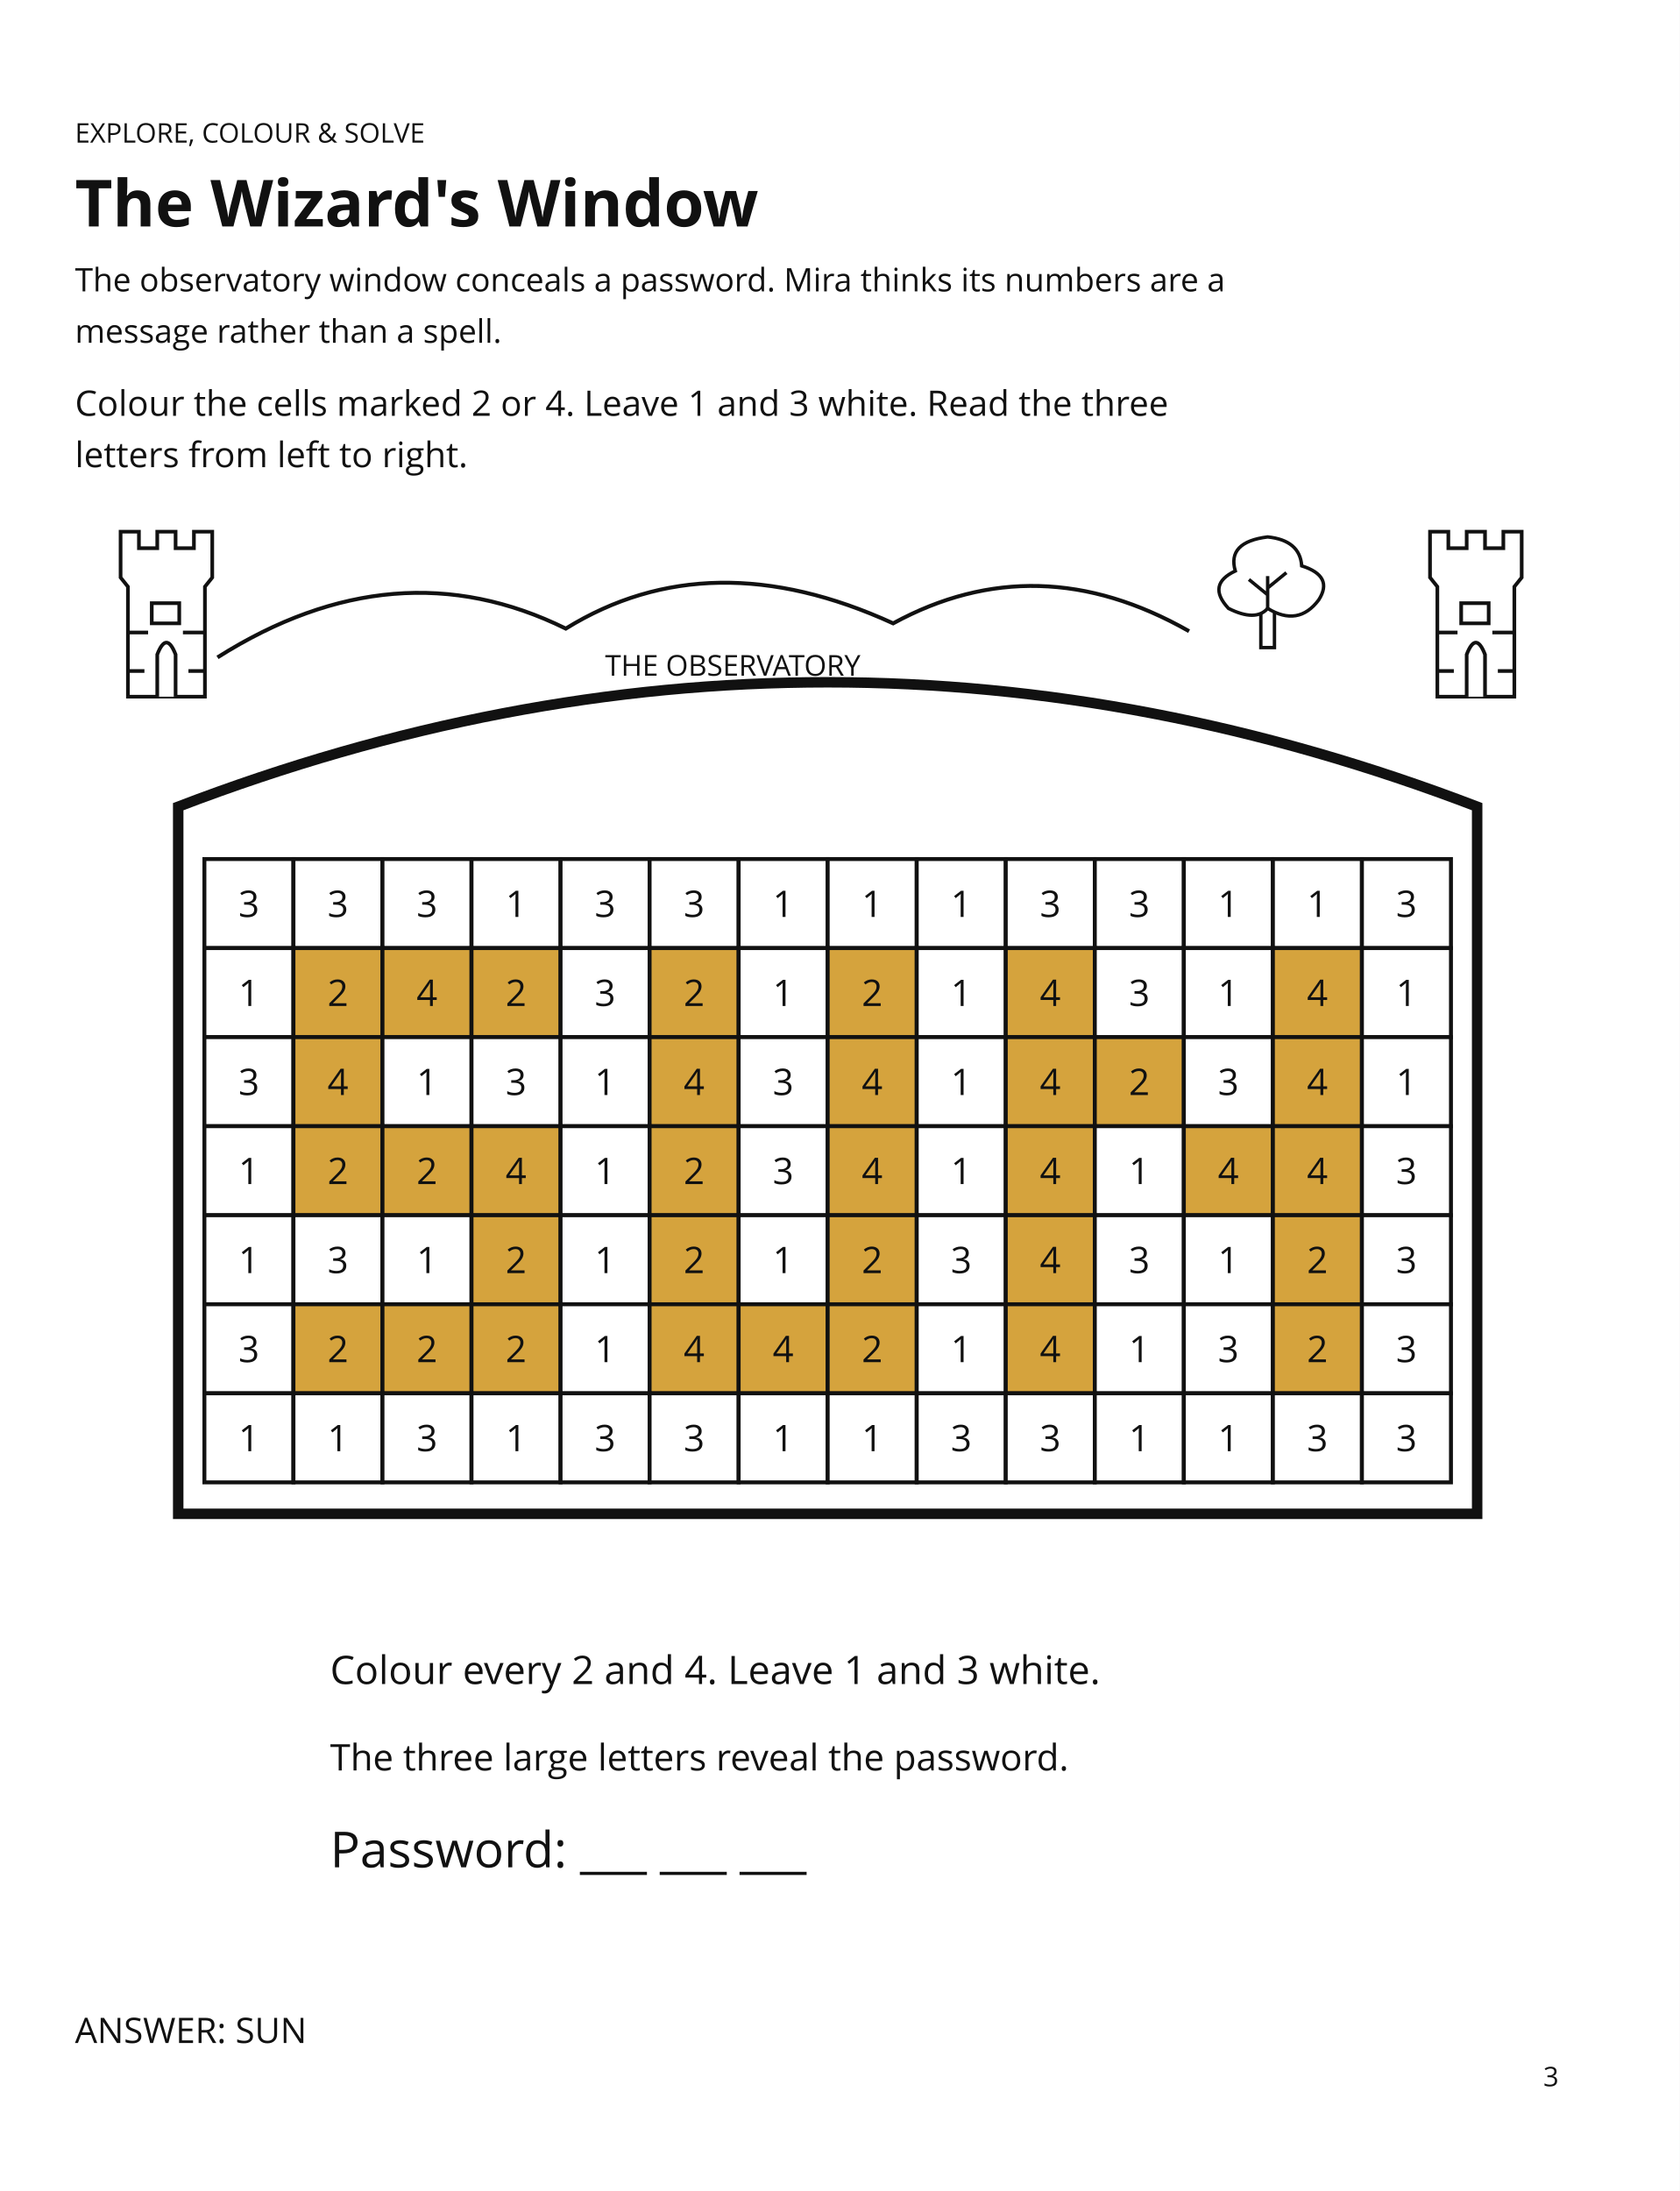
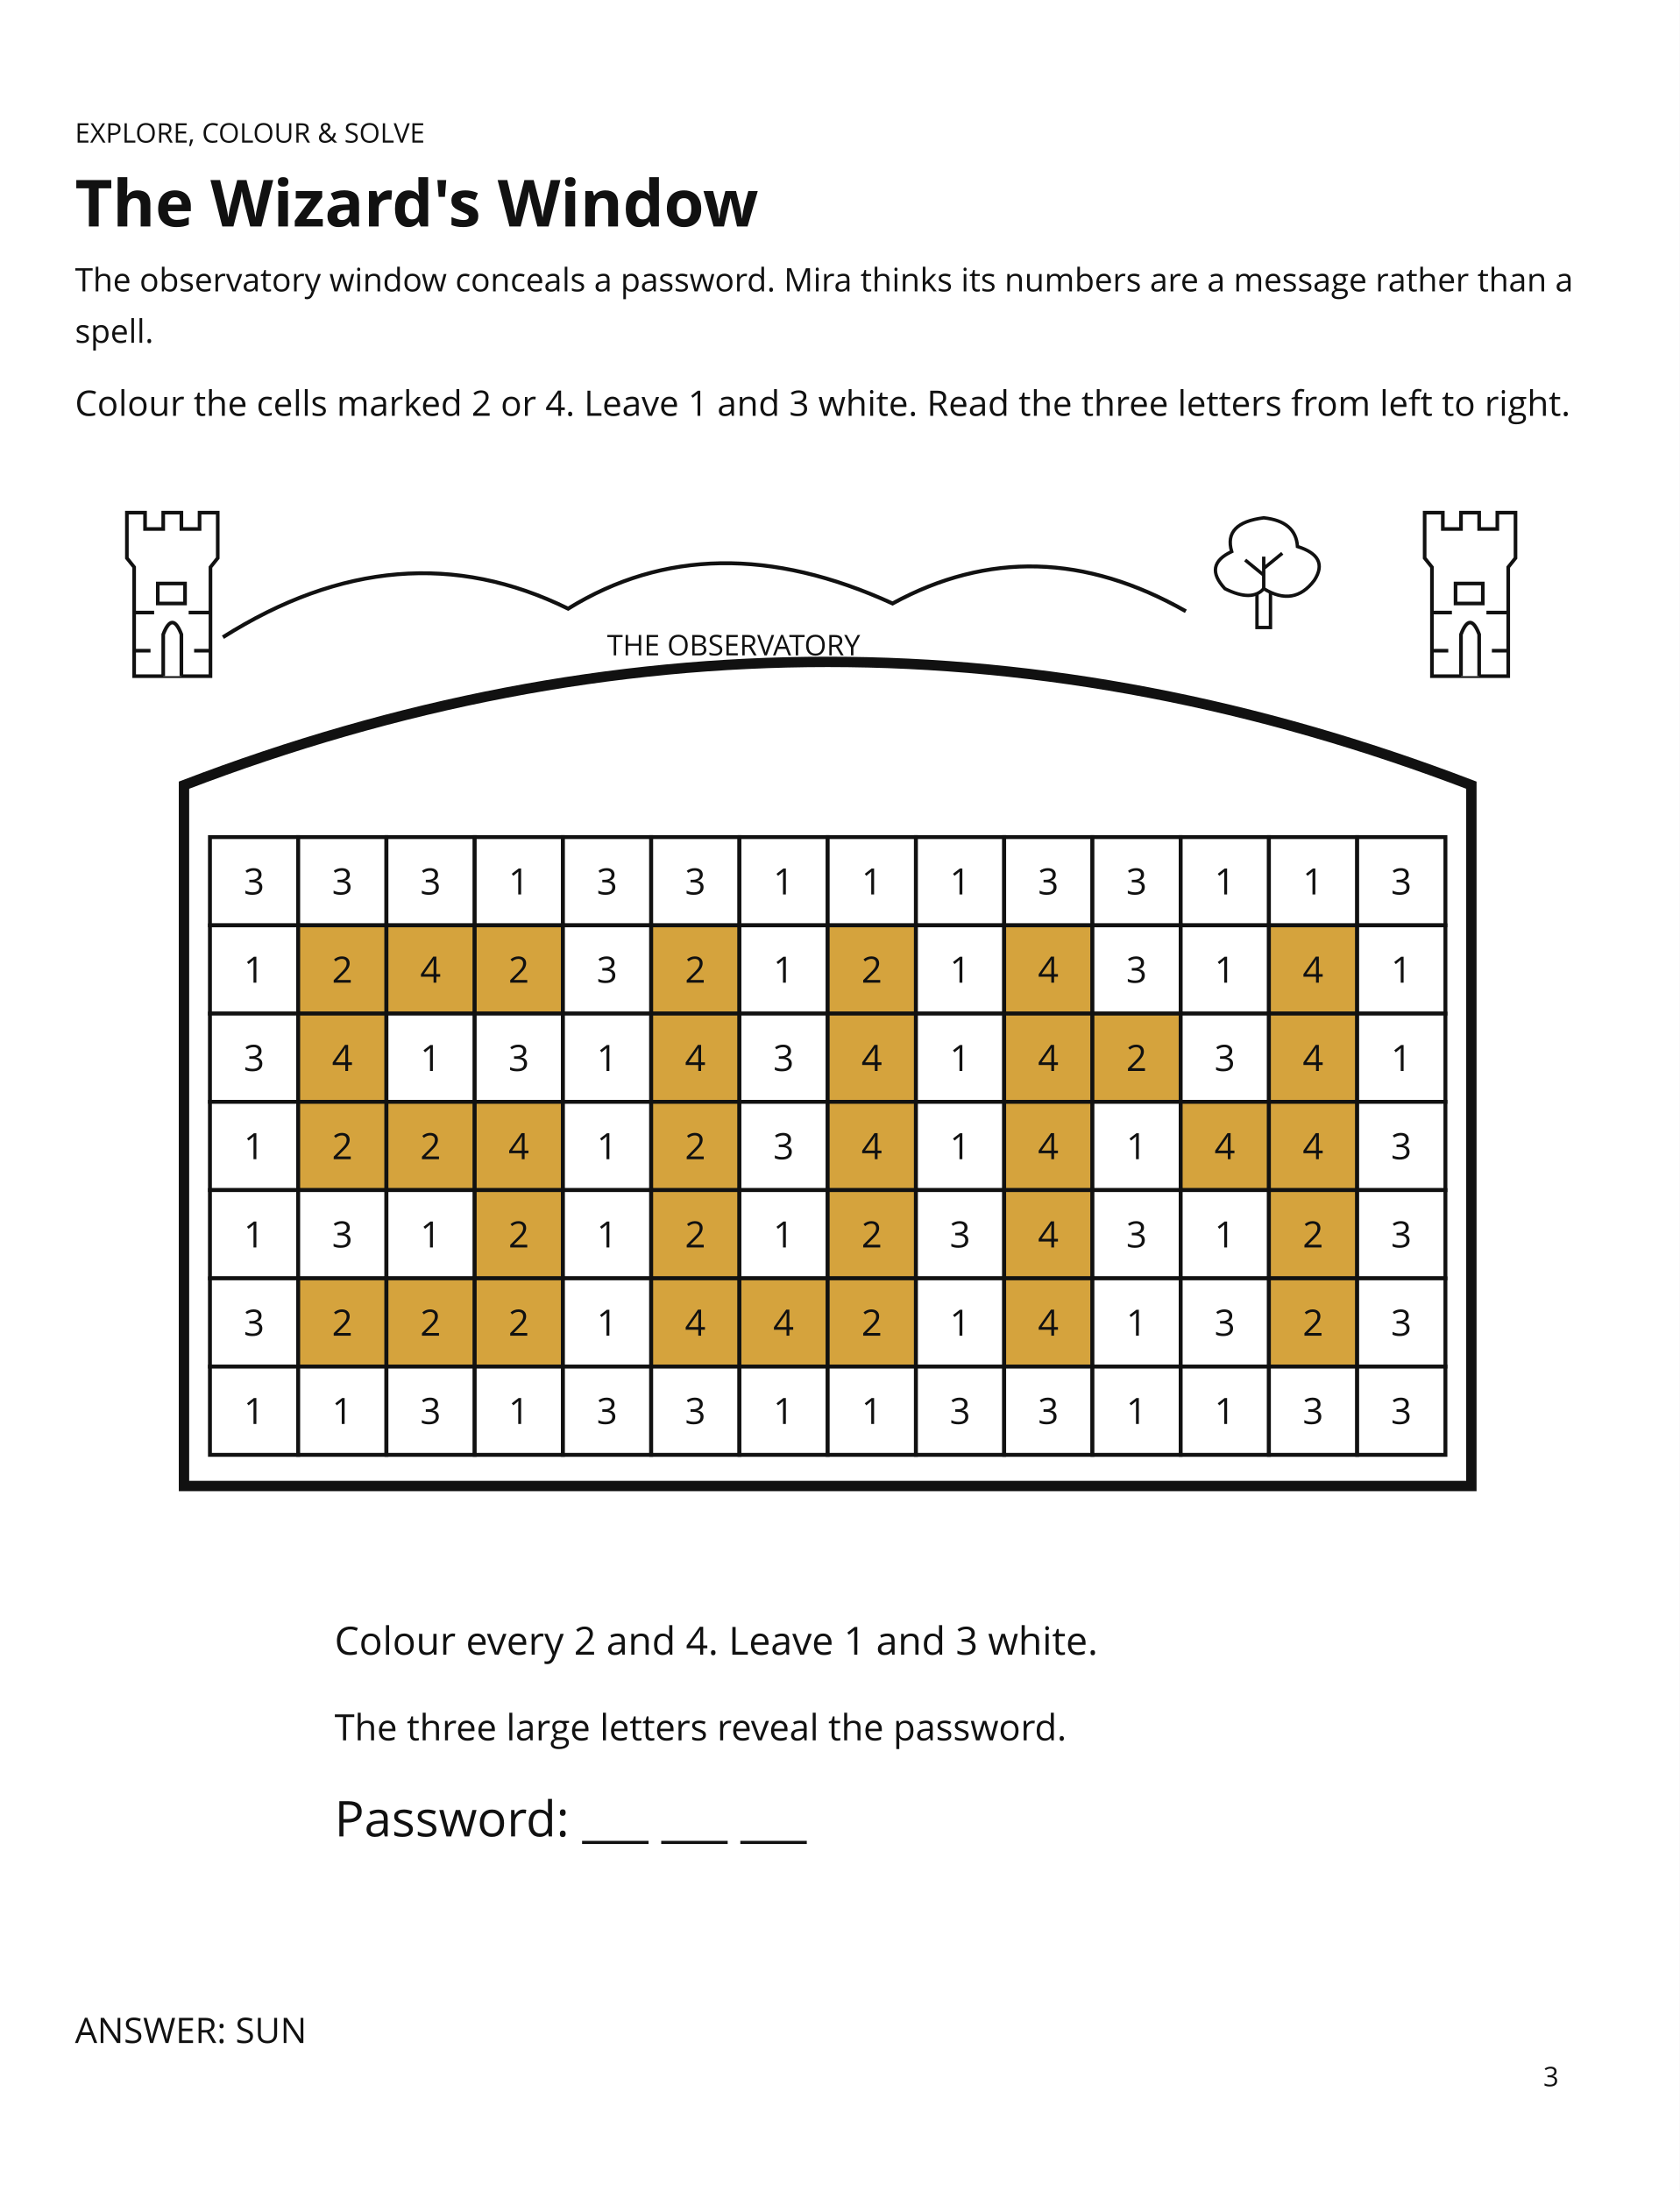
<svg xmlns="http://www.w3.org/2000/svg" width="8.625in" height="11.25in" viewBox="0 0 621 810" role="img" aria-label="The Wizard's Window">
  <rect width="100%" height="100%" fill="white" />
  <g transform="translate(27.72 36.72)">
    <text x="0" y="16" font-family="Open Sans, sans-serif" font-size="10" fill="#111" stroke="none">EXPLORE, COLOUR &amp; SOLVE</text>
    <text x="0" y="47" font-family="Open Sans, sans-serif" font-size="24" fill="#111" stroke="none" font-weight="bold">The Wizard's Window</text>
-     <text x="0" y="71" font-family="Open Sans, sans-serif" font-size="12" fill="#111" stroke="none">The observatory window conceals a password. Mira thinks its numbers are a</text>
-     <text x="0" y="90" font-family="Open Sans, sans-serif" font-size="12" fill="#111" stroke="none">message rather than a spell.</text>
-     <text x="0" y="117" font-family="Open Sans, sans-serif" font-size="13" fill="#111" stroke="none">Colour the cells marked 2 or 4. Leave 1 and 3 white. Read the three</text>
-     <text x="0" y="136" font-family="Open Sans, sans-serif" font-size="13" fill="#111" stroke="none">letters from left to right.</text>
-     <g transform="translate(12.0231 155) scale(0.9682069)">
+     <text x="0" y="71" font-family="Open Sans, sans-serif" font-size="12" fill="#111" stroke="none">The observatory window conceals a password. Mira thinks its numbers are a message rather than a</text>
+     <text x="0" y="90" font-family="Open Sans, sans-serif" font-size="12" fill="#111" stroke="none">spell.</text>
+     <text x="0" y="117" font-family="Open Sans, sans-serif" font-size="13" fill="#111" stroke="none">Colour the cells marked 2 or 4. Leave 1 and 3 white. Read the three letters from left to right.</text>
+     <g transform="translate(14.39379 148) scale(0.9595862)">
      <g data-layer="artwork">
        <g transform="translate(5 5) scale(0.7)" fill="white" stroke="#111" stroke-width="2">
          <path d="M0 25V0H10V9H20V0H30V9H40V0H50V25L46 30V90H4V30Z" />
          <path d="M20 90V67Q25 54 30 67V90M17 39V50H32V39ZM4 55H15M34 55H46M4 76H13M37 76H46" />
        </g>
        <g transform="translate(505 5) scale(0.7)" fill="white" stroke="#111" stroke-width="2">
          <path d="M0 25V0H10V9H20V0H30V9H40V0H50V25L46 30V90H4V30Z" />
          <path d="M20 90V67Q25 54 30 67V90M17 39V50H32V39ZM4 55H15M34 55H46M4 76H13M37 76H46" />
        </g>
        <g transform="translate(443 7) scale(0.65)" fill="white" stroke="#111" stroke-width="2">
          <path d="M-4 40V65H4V40" />
          <path d="M0 0Q-24 3-19 20Q-36 28-23 42Q-7 50 0 42Q18 53 30 37Q39 23 20 17Q19 2 0 0Z" />
          <path d="M0 42V23M0 34L-11 25M0 30L11 21" />
        </g>
        <path d="M42 53Q110 10 175 42Q230 8 300 40Q355 10 413 43" fill="none" stroke="#111" stroke-width="1.5" />
        <text x="190" y="60" font-family="Open Sans, sans-serif" font-size="11" fill="#111" stroke="none">THE OBSERVATORY</text>
      </g>
      <g data-layer="puzzle" fill="none" stroke="#111" stroke-width="1.5">
        <path d="M27 380V110Q275 15 523 110V380Z" fill="none" stroke="#111" stroke-width="4" />
        <rect x="37" y="130" width="34" height="34" fill="white" />
        <text x="54" y="152.1" font-family="Open Sans, sans-serif" font-size="14" fill="#111" stroke="none" text-anchor="middle">3</text>
        <rect x="71" y="130" width="34" height="34" fill="white" />
        <text x="88" y="152.1" font-family="Open Sans, sans-serif" font-size="14" fill="#111" stroke="none" text-anchor="middle">3</text>
        <rect x="105" y="130" width="34" height="34" fill="white" />
        <text x="122" y="152.1" font-family="Open Sans, sans-serif" font-size="14" fill="#111" stroke="none" text-anchor="middle">3</text>
        <rect x="139" y="130" width="34" height="34" fill="white" />
        <text x="156" y="152.1" font-family="Open Sans, sans-serif" font-size="14" fill="#111" stroke="none" text-anchor="middle">1</text>
        <rect x="173" y="130" width="34" height="34" fill="white" />
        <text x="190" y="152.1" font-family="Open Sans, sans-serif" font-size="14" fill="#111" stroke="none" text-anchor="middle">3</text>
        <rect x="207" y="130" width="34" height="34" fill="white" />
        <text x="224" y="152.1" font-family="Open Sans, sans-serif" font-size="14" fill="#111" stroke="none" text-anchor="middle">3</text>
        <rect x="241" y="130" width="34" height="34" fill="white" />
        <text x="258" y="152.1" font-family="Open Sans, sans-serif" font-size="14" fill="#111" stroke="none" text-anchor="middle">1</text>
        <rect x="275" y="130" width="34" height="34" fill="white" />
        <text x="292" y="152.1" font-family="Open Sans, sans-serif" font-size="14" fill="#111" stroke="none" text-anchor="middle">1</text>
        <rect x="309" y="130" width="34" height="34" fill="white" />
        <text x="326" y="152.1" font-family="Open Sans, sans-serif" font-size="14" fill="#111" stroke="none" text-anchor="middle">1</text>
        <rect x="343" y="130" width="34" height="34" fill="white" />
        <text x="360" y="152.1" font-family="Open Sans, sans-serif" font-size="14" fill="#111" stroke="none" text-anchor="middle">3</text>
        <rect x="377" y="130" width="34" height="34" fill="white" />
        <text x="394" y="152.1" font-family="Open Sans, sans-serif" font-size="14" fill="#111" stroke="none" text-anchor="middle">3</text>
        <rect x="411" y="130" width="34" height="34" fill="white" />
        <text x="428" y="152.1" font-family="Open Sans, sans-serif" font-size="14" fill="#111" stroke="none" text-anchor="middle">1</text>
        <rect x="445" y="130" width="34" height="34" fill="white" />
        <text x="462" y="152.1" font-family="Open Sans, sans-serif" font-size="14" fill="#111" stroke="none" text-anchor="middle">1</text>
        <rect x="479" y="130" width="34" height="34" fill="white" />
        <text x="496" y="152.1" font-family="Open Sans, sans-serif" font-size="14" fill="#111" stroke="none" text-anchor="middle">3</text>
        <rect x="37" y="164" width="34" height="34" fill="white" />
        <text x="54" y="186.1" font-family="Open Sans, sans-serif" font-size="14" fill="#111" stroke="none" text-anchor="middle">1</text>
        <rect x="71" y="164" width="34" height="34" fill="#d5a33d" />
        <text x="88" y="186.1" font-family="Open Sans, sans-serif" font-size="14" fill="#111" stroke="none" text-anchor="middle">2</text>
        <rect x="105" y="164" width="34" height="34" fill="#d5a33d" />
        <text x="122" y="186.1" font-family="Open Sans, sans-serif" font-size="14" fill="#111" stroke="none" text-anchor="middle">4</text>
        <rect x="139" y="164" width="34" height="34" fill="#d5a33d" />
        <text x="156" y="186.1" font-family="Open Sans, sans-serif" font-size="14" fill="#111" stroke="none" text-anchor="middle">2</text>
        <rect x="173" y="164" width="34" height="34" fill="white" />
        <text x="190" y="186.1" font-family="Open Sans, sans-serif" font-size="14" fill="#111" stroke="none" text-anchor="middle">3</text>
        <rect x="207" y="164" width="34" height="34" fill="#d5a33d" />
        <text x="224" y="186.1" font-family="Open Sans, sans-serif" font-size="14" fill="#111" stroke="none" text-anchor="middle">2</text>
        <rect x="241" y="164" width="34" height="34" fill="white" />
        <text x="258" y="186.1" font-family="Open Sans, sans-serif" font-size="14" fill="#111" stroke="none" text-anchor="middle">1</text>
        <rect x="275" y="164" width="34" height="34" fill="#d5a33d" />
        <text x="292" y="186.1" font-family="Open Sans, sans-serif" font-size="14" fill="#111" stroke="none" text-anchor="middle">2</text>
        <rect x="309" y="164" width="34" height="34" fill="white" />
        <text x="326" y="186.1" font-family="Open Sans, sans-serif" font-size="14" fill="#111" stroke="none" text-anchor="middle">1</text>
        <rect x="343" y="164" width="34" height="34" fill="#d5a33d" />
        <text x="360" y="186.1" font-family="Open Sans, sans-serif" font-size="14" fill="#111" stroke="none" text-anchor="middle">4</text>
        <rect x="377" y="164" width="34" height="34" fill="white" />
        <text x="394" y="186.1" font-family="Open Sans, sans-serif" font-size="14" fill="#111" stroke="none" text-anchor="middle">3</text>
        <rect x="411" y="164" width="34" height="34" fill="white" />
        <text x="428" y="186.1" font-family="Open Sans, sans-serif" font-size="14" fill="#111" stroke="none" text-anchor="middle">1</text>
        <rect x="445" y="164" width="34" height="34" fill="#d5a33d" />
        <text x="462" y="186.1" font-family="Open Sans, sans-serif" font-size="14" fill="#111" stroke="none" text-anchor="middle">4</text>
        <rect x="479" y="164" width="34" height="34" fill="white" />
        <text x="496" y="186.1" font-family="Open Sans, sans-serif" font-size="14" fill="#111" stroke="none" text-anchor="middle">1</text>
        <rect x="37" y="198" width="34" height="34" fill="white" />
        <text x="54" y="220.1" font-family="Open Sans, sans-serif" font-size="14" fill="#111" stroke="none" text-anchor="middle">3</text>
        <rect x="71" y="198" width="34" height="34" fill="#d5a33d" />
        <text x="88" y="220.1" font-family="Open Sans, sans-serif" font-size="14" fill="#111" stroke="none" text-anchor="middle">4</text>
        <rect x="105" y="198" width="34" height="34" fill="white" />
        <text x="122" y="220.1" font-family="Open Sans, sans-serif" font-size="14" fill="#111" stroke="none" text-anchor="middle">1</text>
        <rect x="139" y="198" width="34" height="34" fill="white" />
        <text x="156" y="220.1" font-family="Open Sans, sans-serif" font-size="14" fill="#111" stroke="none" text-anchor="middle">3</text>
        <rect x="173" y="198" width="34" height="34" fill="white" />
        <text x="190" y="220.1" font-family="Open Sans, sans-serif" font-size="14" fill="#111" stroke="none" text-anchor="middle">1</text>
        <rect x="207" y="198" width="34" height="34" fill="#d5a33d" />
        <text x="224" y="220.1" font-family="Open Sans, sans-serif" font-size="14" fill="#111" stroke="none" text-anchor="middle">4</text>
        <rect x="241" y="198" width="34" height="34" fill="white" />
        <text x="258" y="220.1" font-family="Open Sans, sans-serif" font-size="14" fill="#111" stroke="none" text-anchor="middle">3</text>
        <rect x="275" y="198" width="34" height="34" fill="#d5a33d" />
        <text x="292" y="220.1" font-family="Open Sans, sans-serif" font-size="14" fill="#111" stroke="none" text-anchor="middle">4</text>
        <rect x="309" y="198" width="34" height="34" fill="white" />
        <text x="326" y="220.1" font-family="Open Sans, sans-serif" font-size="14" fill="#111" stroke="none" text-anchor="middle">1</text>
        <rect x="343" y="198" width="34" height="34" fill="#d5a33d" />
        <text x="360" y="220.1" font-family="Open Sans, sans-serif" font-size="14" fill="#111" stroke="none" text-anchor="middle">4</text>
        <rect x="377" y="198" width="34" height="34" fill="#d5a33d" />
        <text x="394" y="220.1" font-family="Open Sans, sans-serif" font-size="14" fill="#111" stroke="none" text-anchor="middle">2</text>
        <rect x="411" y="198" width="34" height="34" fill="white" />
        <text x="428" y="220.1" font-family="Open Sans, sans-serif" font-size="14" fill="#111" stroke="none" text-anchor="middle">3</text>
        <rect x="445" y="198" width="34" height="34" fill="#d5a33d" />
        <text x="462" y="220.1" font-family="Open Sans, sans-serif" font-size="14" fill="#111" stroke="none" text-anchor="middle">4</text>
        <rect x="479" y="198" width="34" height="34" fill="white" />
        <text x="496" y="220.1" font-family="Open Sans, sans-serif" font-size="14" fill="#111" stroke="none" text-anchor="middle">1</text>
        <rect x="37" y="232" width="34" height="34" fill="white" />
        <text x="54" y="254.1" font-family="Open Sans, sans-serif" font-size="14" fill="#111" stroke="none" text-anchor="middle">1</text>
        <rect x="71" y="232" width="34" height="34" fill="#d5a33d" />
        <text x="88" y="254.1" font-family="Open Sans, sans-serif" font-size="14" fill="#111" stroke="none" text-anchor="middle">2</text>
        <rect x="105" y="232" width="34" height="34" fill="#d5a33d" />
        <text x="122" y="254.1" font-family="Open Sans, sans-serif" font-size="14" fill="#111" stroke="none" text-anchor="middle">2</text>
        <rect x="139" y="232" width="34" height="34" fill="#d5a33d" />
        <text x="156" y="254.1" font-family="Open Sans, sans-serif" font-size="14" fill="#111" stroke="none" text-anchor="middle">4</text>
        <rect x="173" y="232" width="34" height="34" fill="white" />
        <text x="190" y="254.1" font-family="Open Sans, sans-serif" font-size="14" fill="#111" stroke="none" text-anchor="middle">1</text>
        <rect x="207" y="232" width="34" height="34" fill="#d5a33d" />
        <text x="224" y="254.1" font-family="Open Sans, sans-serif" font-size="14" fill="#111" stroke="none" text-anchor="middle">2</text>
        <rect x="241" y="232" width="34" height="34" fill="white" />
        <text x="258" y="254.1" font-family="Open Sans, sans-serif" font-size="14" fill="#111" stroke="none" text-anchor="middle">3</text>
        <rect x="275" y="232" width="34" height="34" fill="#d5a33d" />
        <text x="292" y="254.1" font-family="Open Sans, sans-serif" font-size="14" fill="#111" stroke="none" text-anchor="middle">4</text>
        <rect x="309" y="232" width="34" height="34" fill="white" />
        <text x="326" y="254.1" font-family="Open Sans, sans-serif" font-size="14" fill="#111" stroke="none" text-anchor="middle">1</text>
        <rect x="343" y="232" width="34" height="34" fill="#d5a33d" />
        <text x="360" y="254.1" font-family="Open Sans, sans-serif" font-size="14" fill="#111" stroke="none" text-anchor="middle">4</text>
        <rect x="377" y="232" width="34" height="34" fill="white" />
        <text x="394" y="254.1" font-family="Open Sans, sans-serif" font-size="14" fill="#111" stroke="none" text-anchor="middle">1</text>
        <rect x="411" y="232" width="34" height="34" fill="#d5a33d" />
        <text x="428" y="254.1" font-family="Open Sans, sans-serif" font-size="14" fill="#111" stroke="none" text-anchor="middle">4</text>
        <rect x="445" y="232" width="34" height="34" fill="#d5a33d" />
        <text x="462" y="254.1" font-family="Open Sans, sans-serif" font-size="14" fill="#111" stroke="none" text-anchor="middle">4</text>
        <rect x="479" y="232" width="34" height="34" fill="white" />
        <text x="496" y="254.1" font-family="Open Sans, sans-serif" font-size="14" fill="#111" stroke="none" text-anchor="middle">3</text>
        <rect x="37" y="266" width="34" height="34" fill="white" />
        <text x="54" y="288.1" font-family="Open Sans, sans-serif" font-size="14" fill="#111" stroke="none" text-anchor="middle">1</text>
        <rect x="71" y="266" width="34" height="34" fill="white" />
        <text x="88" y="288.1" font-family="Open Sans, sans-serif" font-size="14" fill="#111" stroke="none" text-anchor="middle">3</text>
        <rect x="105" y="266" width="34" height="34" fill="white" />
        <text x="122" y="288.1" font-family="Open Sans, sans-serif" font-size="14" fill="#111" stroke="none" text-anchor="middle">1</text>
        <rect x="139" y="266" width="34" height="34" fill="#d5a33d" />
        <text x="156" y="288.1" font-family="Open Sans, sans-serif" font-size="14" fill="#111" stroke="none" text-anchor="middle">2</text>
        <rect x="173" y="266" width="34" height="34" fill="white" />
        <text x="190" y="288.1" font-family="Open Sans, sans-serif" font-size="14" fill="#111" stroke="none" text-anchor="middle">1</text>
        <rect x="207" y="266" width="34" height="34" fill="#d5a33d" />
        <text x="224" y="288.1" font-family="Open Sans, sans-serif" font-size="14" fill="#111" stroke="none" text-anchor="middle">2</text>
        <rect x="241" y="266" width="34" height="34" fill="white" />
        <text x="258" y="288.1" font-family="Open Sans, sans-serif" font-size="14" fill="#111" stroke="none" text-anchor="middle">1</text>
        <rect x="275" y="266" width="34" height="34" fill="#d5a33d" />
        <text x="292" y="288.1" font-family="Open Sans, sans-serif" font-size="14" fill="#111" stroke="none" text-anchor="middle">2</text>
        <rect x="309" y="266" width="34" height="34" fill="white" />
        <text x="326" y="288.1" font-family="Open Sans, sans-serif" font-size="14" fill="#111" stroke="none" text-anchor="middle">3</text>
        <rect x="343" y="266" width="34" height="34" fill="#d5a33d" />
        <text x="360" y="288.1" font-family="Open Sans, sans-serif" font-size="14" fill="#111" stroke="none" text-anchor="middle">4</text>
        <rect x="377" y="266" width="34" height="34" fill="white" />
        <text x="394" y="288.1" font-family="Open Sans, sans-serif" font-size="14" fill="#111" stroke="none" text-anchor="middle">3</text>
        <rect x="411" y="266" width="34" height="34" fill="white" />
        <text x="428" y="288.1" font-family="Open Sans, sans-serif" font-size="14" fill="#111" stroke="none" text-anchor="middle">1</text>
        <rect x="445" y="266" width="34" height="34" fill="#d5a33d" />
        <text x="462" y="288.1" font-family="Open Sans, sans-serif" font-size="14" fill="#111" stroke="none" text-anchor="middle">2</text>
        <rect x="479" y="266" width="34" height="34" fill="white" />
        <text x="496" y="288.1" font-family="Open Sans, sans-serif" font-size="14" fill="#111" stroke="none" text-anchor="middle">3</text>
        <rect x="37" y="300" width="34" height="34" fill="white" />
        <text x="54" y="322.1" font-family="Open Sans, sans-serif" font-size="14" fill="#111" stroke="none" text-anchor="middle">3</text>
        <rect x="71" y="300" width="34" height="34" fill="#d5a33d" />
        <text x="88" y="322.1" font-family="Open Sans, sans-serif" font-size="14" fill="#111" stroke="none" text-anchor="middle">2</text>
        <rect x="105" y="300" width="34" height="34" fill="#d5a33d" />
        <text x="122" y="322.1" font-family="Open Sans, sans-serif" font-size="14" fill="#111" stroke="none" text-anchor="middle">2</text>
        <rect x="139" y="300" width="34" height="34" fill="#d5a33d" />
        <text x="156" y="322.1" font-family="Open Sans, sans-serif" font-size="14" fill="#111" stroke="none" text-anchor="middle">2</text>
        <rect x="173" y="300" width="34" height="34" fill="white" />
        <text x="190" y="322.1" font-family="Open Sans, sans-serif" font-size="14" fill="#111" stroke="none" text-anchor="middle">1</text>
        <rect x="207" y="300" width="34" height="34" fill="#d5a33d" />
        <text x="224" y="322.1" font-family="Open Sans, sans-serif" font-size="14" fill="#111" stroke="none" text-anchor="middle">4</text>
        <rect x="241" y="300" width="34" height="34" fill="#d5a33d" />
        <text x="258" y="322.1" font-family="Open Sans, sans-serif" font-size="14" fill="#111" stroke="none" text-anchor="middle">4</text>
        <rect x="275" y="300" width="34" height="34" fill="#d5a33d" />
        <text x="292" y="322.1" font-family="Open Sans, sans-serif" font-size="14" fill="#111" stroke="none" text-anchor="middle">2</text>
        <rect x="309" y="300" width="34" height="34" fill="white" />
        <text x="326" y="322.1" font-family="Open Sans, sans-serif" font-size="14" fill="#111" stroke="none" text-anchor="middle">1</text>
        <rect x="343" y="300" width="34" height="34" fill="#d5a33d" />
        <text x="360" y="322.1" font-family="Open Sans, sans-serif" font-size="14" fill="#111" stroke="none" text-anchor="middle">4</text>
        <rect x="377" y="300" width="34" height="34" fill="white" />
        <text x="394" y="322.1" font-family="Open Sans, sans-serif" font-size="14" fill="#111" stroke="none" text-anchor="middle">1</text>
        <rect x="411" y="300" width="34" height="34" fill="white" />
        <text x="428" y="322.1" font-family="Open Sans, sans-serif" font-size="14" fill="#111" stroke="none" text-anchor="middle">3</text>
        <rect x="445" y="300" width="34" height="34" fill="#d5a33d" />
        <text x="462" y="322.1" font-family="Open Sans, sans-serif" font-size="14" fill="#111" stroke="none" text-anchor="middle">2</text>
        <rect x="479" y="300" width="34" height="34" fill="white" />
        <text x="496" y="322.1" font-family="Open Sans, sans-serif" font-size="14" fill="#111" stroke="none" text-anchor="middle">3</text>
        <rect x="37" y="334" width="34" height="34" fill="white" />
        <text x="54" y="356.1" font-family="Open Sans, sans-serif" font-size="14" fill="#111" stroke="none" text-anchor="middle">1</text>
        <rect x="71" y="334" width="34" height="34" fill="white" />
        <text x="88" y="356.1" font-family="Open Sans, sans-serif" font-size="14" fill="#111" stroke="none" text-anchor="middle">1</text>
        <rect x="105" y="334" width="34" height="34" fill="white" />
        <text x="122" y="356.1" font-family="Open Sans, sans-serif" font-size="14" fill="#111" stroke="none" text-anchor="middle">3</text>
        <rect x="139" y="334" width="34" height="34" fill="white" />
        <text x="156" y="356.1" font-family="Open Sans, sans-serif" font-size="14" fill="#111" stroke="none" text-anchor="middle">1</text>
        <rect x="173" y="334" width="34" height="34" fill="white" />
        <text x="190" y="356.1" font-family="Open Sans, sans-serif" font-size="14" fill="#111" stroke="none" text-anchor="middle">3</text>
        <rect x="207" y="334" width="34" height="34" fill="white" />
        <text x="224" y="356.1" font-family="Open Sans, sans-serif" font-size="14" fill="#111" stroke="none" text-anchor="middle">3</text>
        <rect x="241" y="334" width="34" height="34" fill="white" />
        <text x="258" y="356.1" font-family="Open Sans, sans-serif" font-size="14" fill="#111" stroke="none" text-anchor="middle">1</text>
        <rect x="275" y="334" width="34" height="34" fill="white" />
        <text x="292" y="356.1" font-family="Open Sans, sans-serif" font-size="14" fill="#111" stroke="none" text-anchor="middle">1</text>
        <rect x="309" y="334" width="34" height="34" fill="white" />
        <text x="326" y="356.1" font-family="Open Sans, sans-serif" font-size="14" fill="#111" stroke="none" text-anchor="middle">3</text>
        <rect x="343" y="334" width="34" height="34" fill="white" />
        <text x="360" y="356.1" font-family="Open Sans, sans-serif" font-size="14" fill="#111" stroke="none" text-anchor="middle">3</text>
        <rect x="377" y="334" width="34" height="34" fill="white" />
        <text x="394" y="356.1" font-family="Open Sans, sans-serif" font-size="14" fill="#111" stroke="none" text-anchor="middle">1</text>
        <rect x="411" y="334" width="34" height="34" fill="white" />
        <text x="428" y="356.1" font-family="Open Sans, sans-serif" font-size="14" fill="#111" stroke="none" text-anchor="middle">1</text>
        <rect x="445" y="334" width="34" height="34" fill="white" />
        <text x="462" y="356.1" font-family="Open Sans, sans-serif" font-size="14" fill="#111" stroke="none" text-anchor="middle">3</text>
        <rect x="479" y="334" width="34" height="34" fill="white" />
        <text x="496" y="356.1" font-family="Open Sans, sans-serif" font-size="14" fill="#111" stroke="none" text-anchor="middle">3</text>
        <text x="85" y="445" font-family="Open Sans, sans-serif" font-size="15" fill="#111" stroke="none">Colour every 2 and 4. Leave 1 and 3 white.</text>
        <text x="85" y="478" font-family="Open Sans, sans-serif" font-size="14" fill="#111" stroke="none">The three large letters reveal the password.</text>
        <text x="85" y="515" font-family="Open Sans, sans-serif" font-size="19" fill="#111" stroke="none">Password: ___ ___ ___</text>
      </g>
    </g>
    <text x="0" y="718.56" font-family="Open Sans, sans-serif" font-size="13" fill="#111" stroke="none">ANSWER: SUN</text>
    <text x="548.56" y="734.56" font-family="Open Sans, sans-serif" font-size="10" fill="#111" stroke="none" text-anchor="end">3</text>
  </g>
</svg>
